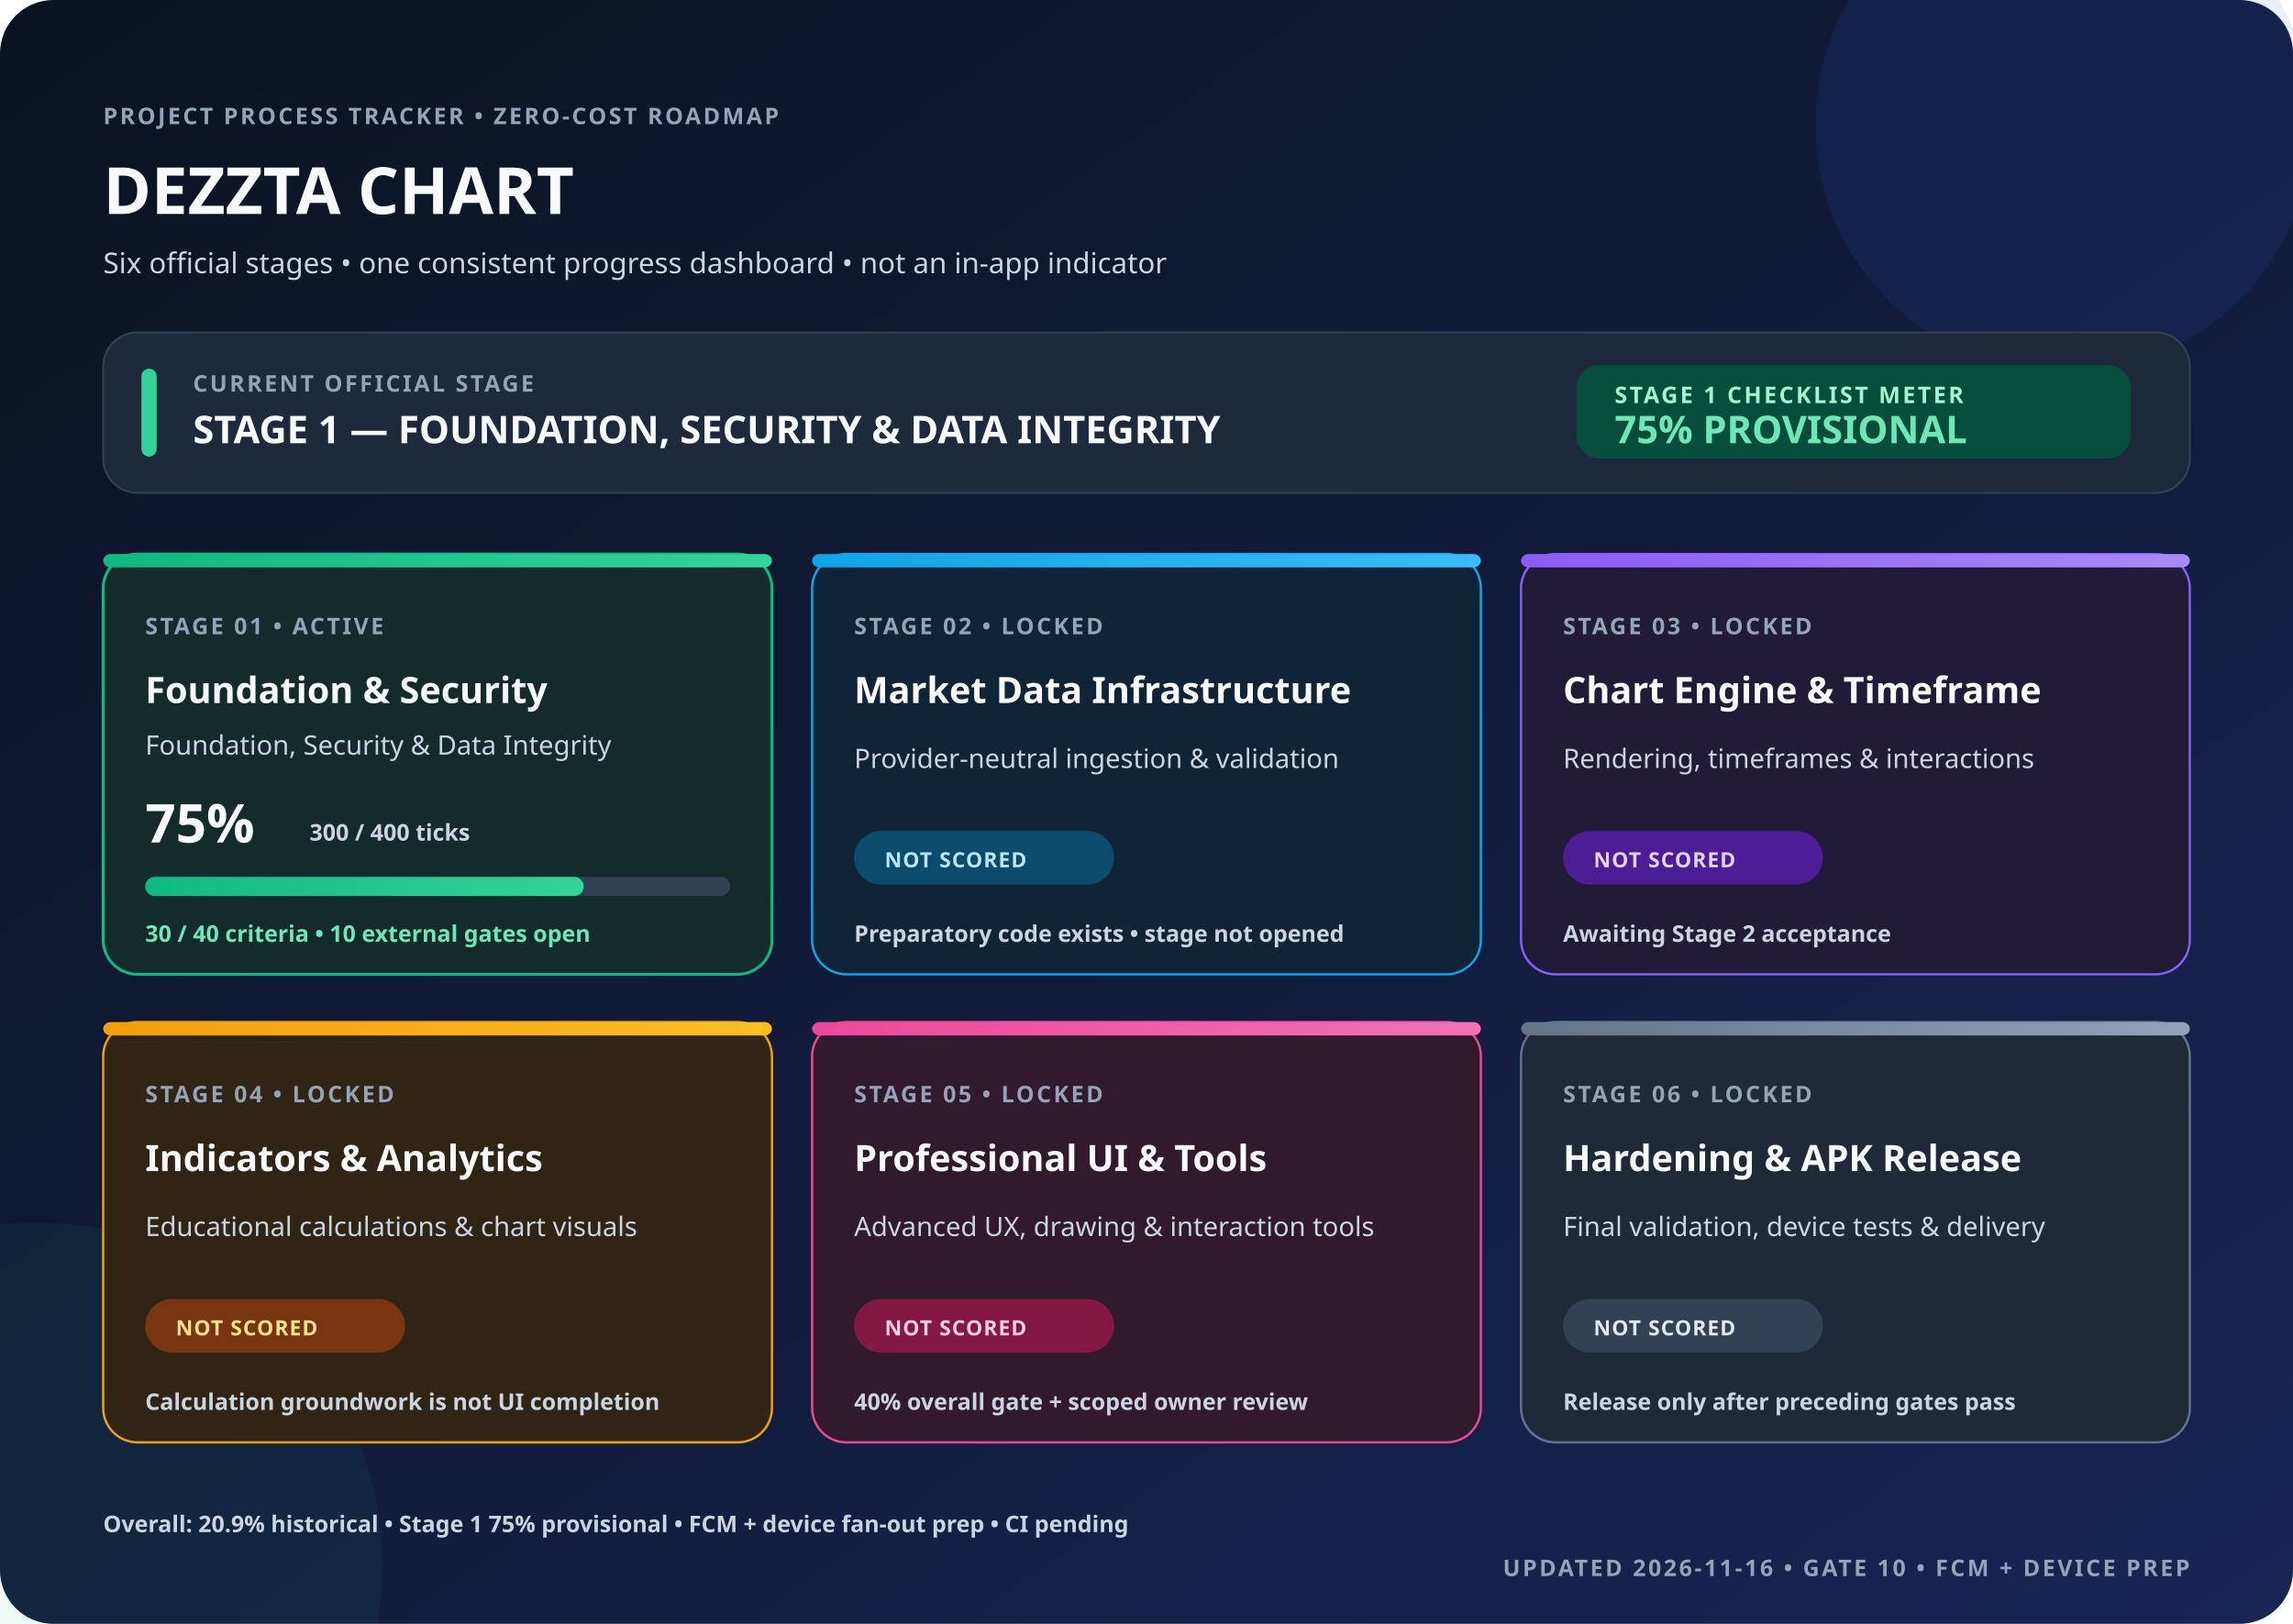
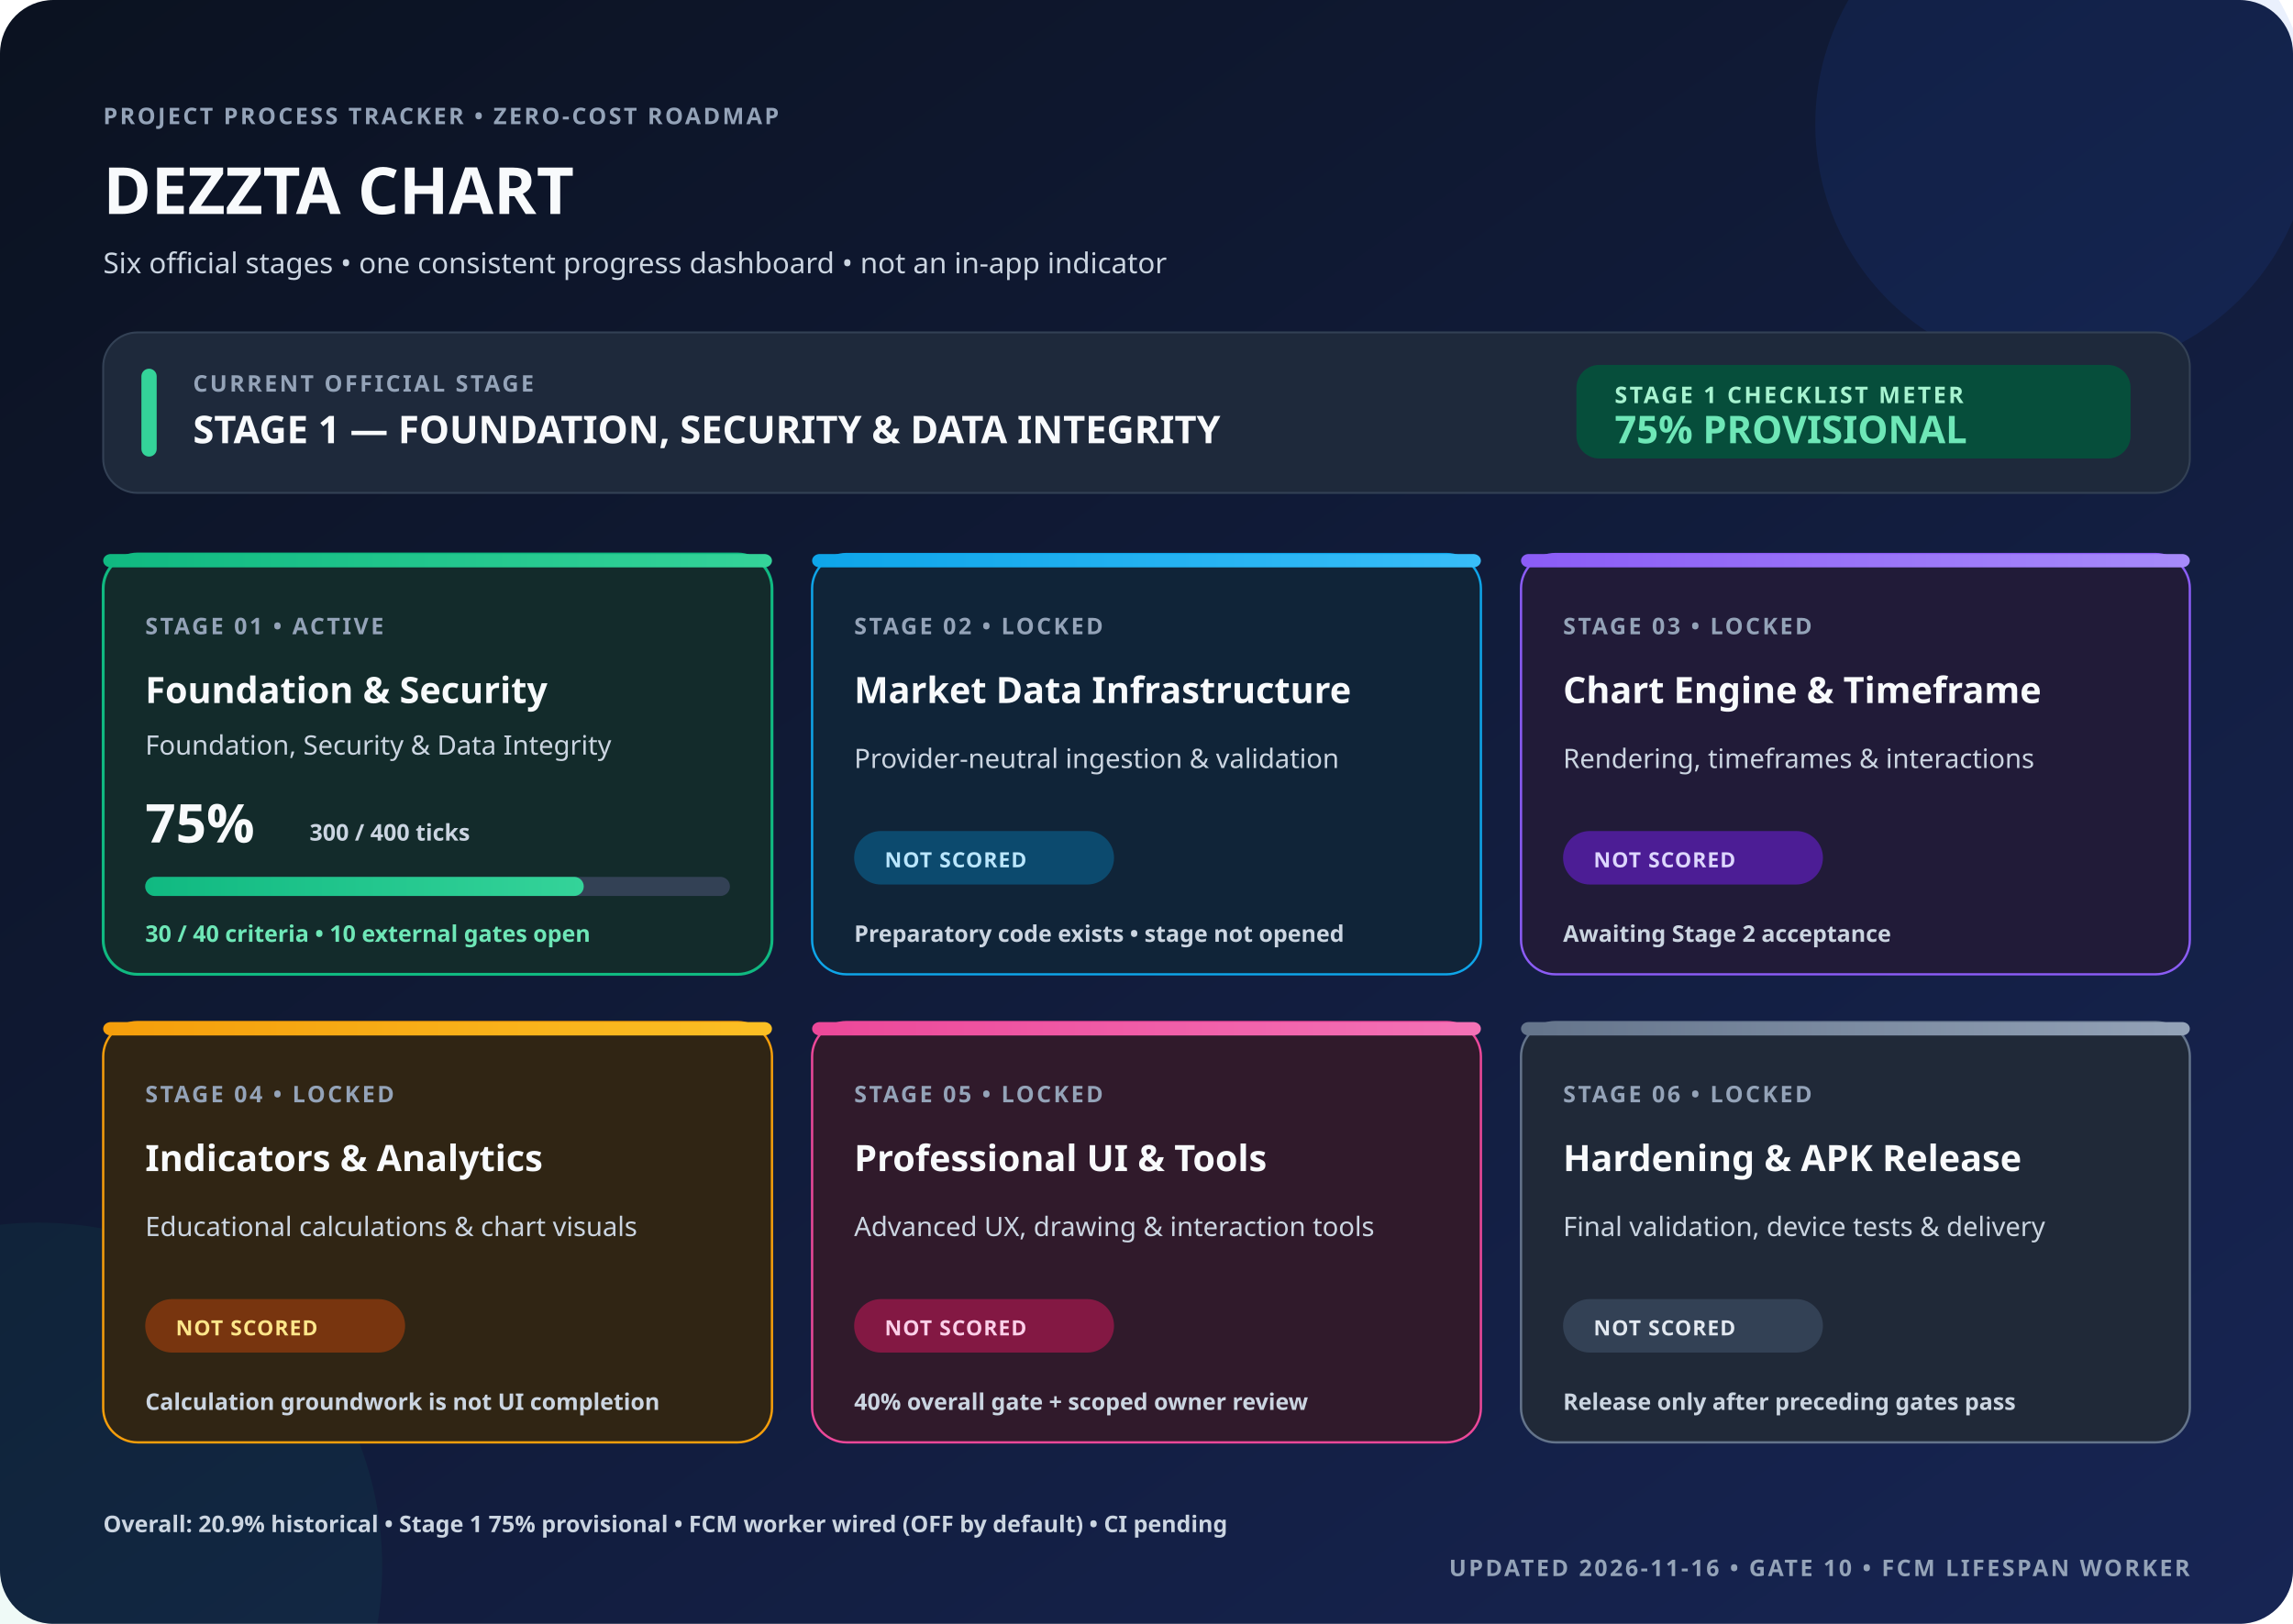
<svg xmlns="http://www.w3.org/2000/svg" width="1200" height="850" viewBox="0 0 1200 850" role="img" aria-labelledby="title desc">
  <defs>
    <linearGradient id="bg" x1="0" y1="0" x2="1" y2="1">
      <stop offset="0" stop-color="#0b1220" />
      <stop offset="1" stop-color="#172554" />
    </linearGradient>
    <linearGradient id="s1" x1="0" y1="0" x2="1" y2="0">
      <stop offset="0" stop-color="#10b981" />
      <stop offset="1" stop-color="#34d399" />
    </linearGradient>
    <linearGradient id="s2" x1="0" y1="0" x2="1" y2="0">
      <stop offset="0" stop-color="#0ea5e9" />
      <stop offset="1" stop-color="#38bdf8" />
    </linearGradient>
    <linearGradient id="s3" x1="0" y1="0" x2="1" y2="0">
      <stop offset="0" stop-color="#8b5cf6" />
      <stop offset="1" stop-color="#a78bfa" />
    </linearGradient>
    <linearGradient id="s4" x1="0" y1="0" x2="1" y2="0">
      <stop offset="0" stop-color="#f59e0b" />
      <stop offset="1" stop-color="#fbbf24" />
    </linearGradient>
    <linearGradient id="s5" x1="0" y1="0" x2="1" y2="0">
      <stop offset="0" stop-color="#ec4899" />
      <stop offset="1" stop-color="#f472b6" />
    </linearGradient>
    <linearGradient id="s6" x1="0" y1="0" x2="1" y2="0">
      <stop offset="0" stop-color="#64748b" />
      <stop offset="1" stop-color="#94a3b8" />
    </linearGradient>
    <style>
    .h{font:700 34px system-ui,sans-serif;fill:#f8fafc}.sub{font:500 15px system-ui,sans-serif;fill:#cbd5e1}
    .k{font:700 12px system-ui,sans-serif;letter-spacing:1.2px;fill:#94a3b8}
    .num{font:800 28px system-ui,sans-serif;fill:#f8fafc}.name{font:700 19px system-ui,sans-serif;fill:#f8fafc}
    .body{font:500 14px system-ui,sans-serif;fill:#cbd5e1}.small{font:600 12px system-ui,sans-serif;fill:#cbd5e1}
    .pill{font:700 11px system-ui,sans-serif;letter-spacing:.5px}
  </style>
  </defs>
  <rect width="1200" height="850" rx="28" fill="url(#bg)" />
  <circle cx="1080" cy="65" r="130" fill="#2563eb" opacity=".10" />
  <circle cx="20" cy="820" r="180" fill="#10b981" opacity=".07" />
  <text x="54" y="65" class="k">PROJECT PROCESS TRACKER • ZERO-COST ROADMAP</text>
  <text x="54" y="112" class="h">DEZZTA CHART</text>
  <text x="54" y="143" class="sub">Six official stages • one consistent progress dashboard • not an in-app indicator</text>
  <rect x="54" y="174" width="1092" height="84" rx="18" fill="#1e293b" stroke="#334155" />
  <rect x="74" y="193" width="8" height="46" rx="4" fill="#34d399" />
  <text x="101" y="205" class="k">CURRENT OFFICIAL STAGE</text>
  <text x="101" y="232" style="font:700 20px system-ui,sans-serif;fill:#f8fafc">STAGE 1 — FOUNDATION, SECURITY &amp; DATA INTEGRITY</text>
  <rect x="825" y="191" width="290" height="49" rx="12" fill="#064e3b" />
  <text x="845" y="211" class="k" style="fill:#a7f3d0">STAGE 1 CHECKLIST METER</text>
  <text x="845" y="232" style="font:800 20px system-ui,sans-serif;fill:#6ee7b7">75% PROVISIONAL</text>
  <g transform="translate(54 290)">
    <rect width="350" height="220" rx="18" fill="#132b2b" stroke="#10b981" stroke-width="1.5" />
    <rect width="350" height="7" rx="4" fill="url(#s1)" />
    <text x="22" y="42" class="k">STAGE 01 • ACTIVE</text>
    <text x="22" y="78" class="name">Foundation &amp; Security</text>
    <text x="22" y="105" class="body">Foundation, Security &amp; Data Integrity</text>
    <text x="22" y="151" class="num">75%</text>
    <text x="108" y="150" class="small">300 / 400 ticks</text>
    <rect x="22" y="169" width="306" height="10" rx="5" fill="#334155" />
    <rect x="22" y="169" width="229.5" height="10" rx="5" fill="url(#s1)" />
    <text x="22" y="203" class="small" style="fill:#6ee7b7">30 / 40 criteria • 10 external gates open</text>
  </g>
  <g transform="translate(425 290)">
    <rect width="350" height="220" rx="18" fill="#102438" stroke="#0ea5e9" stroke-width="1.2" />
    <rect width="350" height="7" rx="4" fill="url(#s2)" />
    <text x="22" y="42" class="k">STAGE 02 • LOCKED</text>
    <text x="22" y="78" class="name">Market Data Infrastructure</text>
    <text x="22" y="112" class="body">Provider-neutral ingestion &amp; validation</text>
    <rect x="22" y="145" width="136" height="28" rx="14" fill="#0c4a6e" />
    <text x="38" y="164" class="pill" fill="#bae6fd">NOT SCORED</text>
    <text x="22" y="203" class="small">Preparatory code exists • stage not opened</text>
  </g>
  <g transform="translate(796 290)">
    <rect width="350" height="220" rx="18" fill="#211b38" stroke="#8b5cf6" stroke-width="1.2" />
    <rect width="350" height="7" rx="4" fill="url(#s3)" />
    <text x="22" y="42" class="k">STAGE 03 • LOCKED</text>
    <text x="22" y="78" class="name">Chart Engine &amp; Timeframe</text>
    <text x="22" y="112" class="body">Rendering, timeframes &amp; interactions</text>
    <rect x="22" y="145" width="136" height="28" rx="14" fill="#4c1d95" />
    <text x="38" y="164" class="pill" fill="#ddd6fe">NOT SCORED</text>
    <text x="22" y="203" class="small">Awaiting Stage 2 acceptance</text>
  </g>
  <g transform="translate(54 535)">
    <rect width="350" height="220" rx="18" fill="#302514" stroke="#f59e0b" stroke-width="1.2" />
    <rect width="350" height="7" rx="4" fill="url(#s4)" />
    <text x="22" y="42" class="k">STAGE 04 • LOCKED</text>
    <text x="22" y="78" class="name">Indicators &amp; Analytics</text>
    <text x="22" y="112" class="body">Educational calculations &amp; chart visuals</text>
    <rect x="22" y="145" width="136" height="28" rx="14" fill="#78350f" />
    <text x="38" y="164" class="pill" fill="#fde68a">NOT SCORED</text>
    <text x="22" y="203" class="small">Calculation groundwork is not UI completion</text>
  </g>
  <g transform="translate(425 535)">
    <rect width="350" height="220" rx="18" fill="#301a2b" stroke="#ec4899" stroke-width="1.2" />
    <rect width="350" height="7" rx="4" fill="url(#s5)" />
    <text x="22" y="42" class="k">STAGE 05 • LOCKED</text>
    <text x="22" y="78" class="name">Professional UI &amp; Tools</text>
    <text x="22" y="112" class="body">Advanced UX, drawing &amp; interaction tools</text>
    <rect x="22" y="145" width="136" height="28" rx="14" fill="#831843" />
    <text x="38" y="164" class="pill" fill="#fbcfe8">NOT SCORED</text>
    <text x="22" y="203" class="small">40% overall gate + scoped owner review</text>
  </g>
  <g transform="translate(796 535)">
    <rect width="350" height="220" rx="18" fill="#202938" stroke="#64748b" stroke-width="1.2" />
    <rect width="350" height="7" rx="4" fill="url(#s6)" />
    <text x="22" y="42" class="k">STAGE 06 • LOCKED</text>
    <text x="22" y="78" class="name">Hardening &amp; APK Release</text>
    <text x="22" y="112" class="body">Final validation, device tests &amp; delivery</text>
    <rect x="22" y="145" width="136" height="28" rx="14" fill="#334155" />
    <text x="38" y="164" class="pill" fill="#e2e8f0">NOT SCORED</text>
    <text x="22" y="203" class="small">Release only after preceding gates pass</text>
  </g>
-   <text x="54" y="802" class="small">Overall: 20.9% historical • Stage 1 75% provisional • FCM + device fan-out prep • CI pending</text>
-   <text x="1146" y="825" text-anchor="end" class="k">UPDATED 2026-11-16 • GATE 10 • FCM + DEVICE PREP</text>
+   <text x="54" y="802" class="small">Overall: 20.9% historical • Stage 1 75% provisional • FCM worker wired (OFF by default) • CI pending</text>
+   <text x="1146" y="825" text-anchor="end" class="k">UPDATED 2026-11-16 • GATE 10 • FCM LIFESPAN WORKER</text>
</svg>
